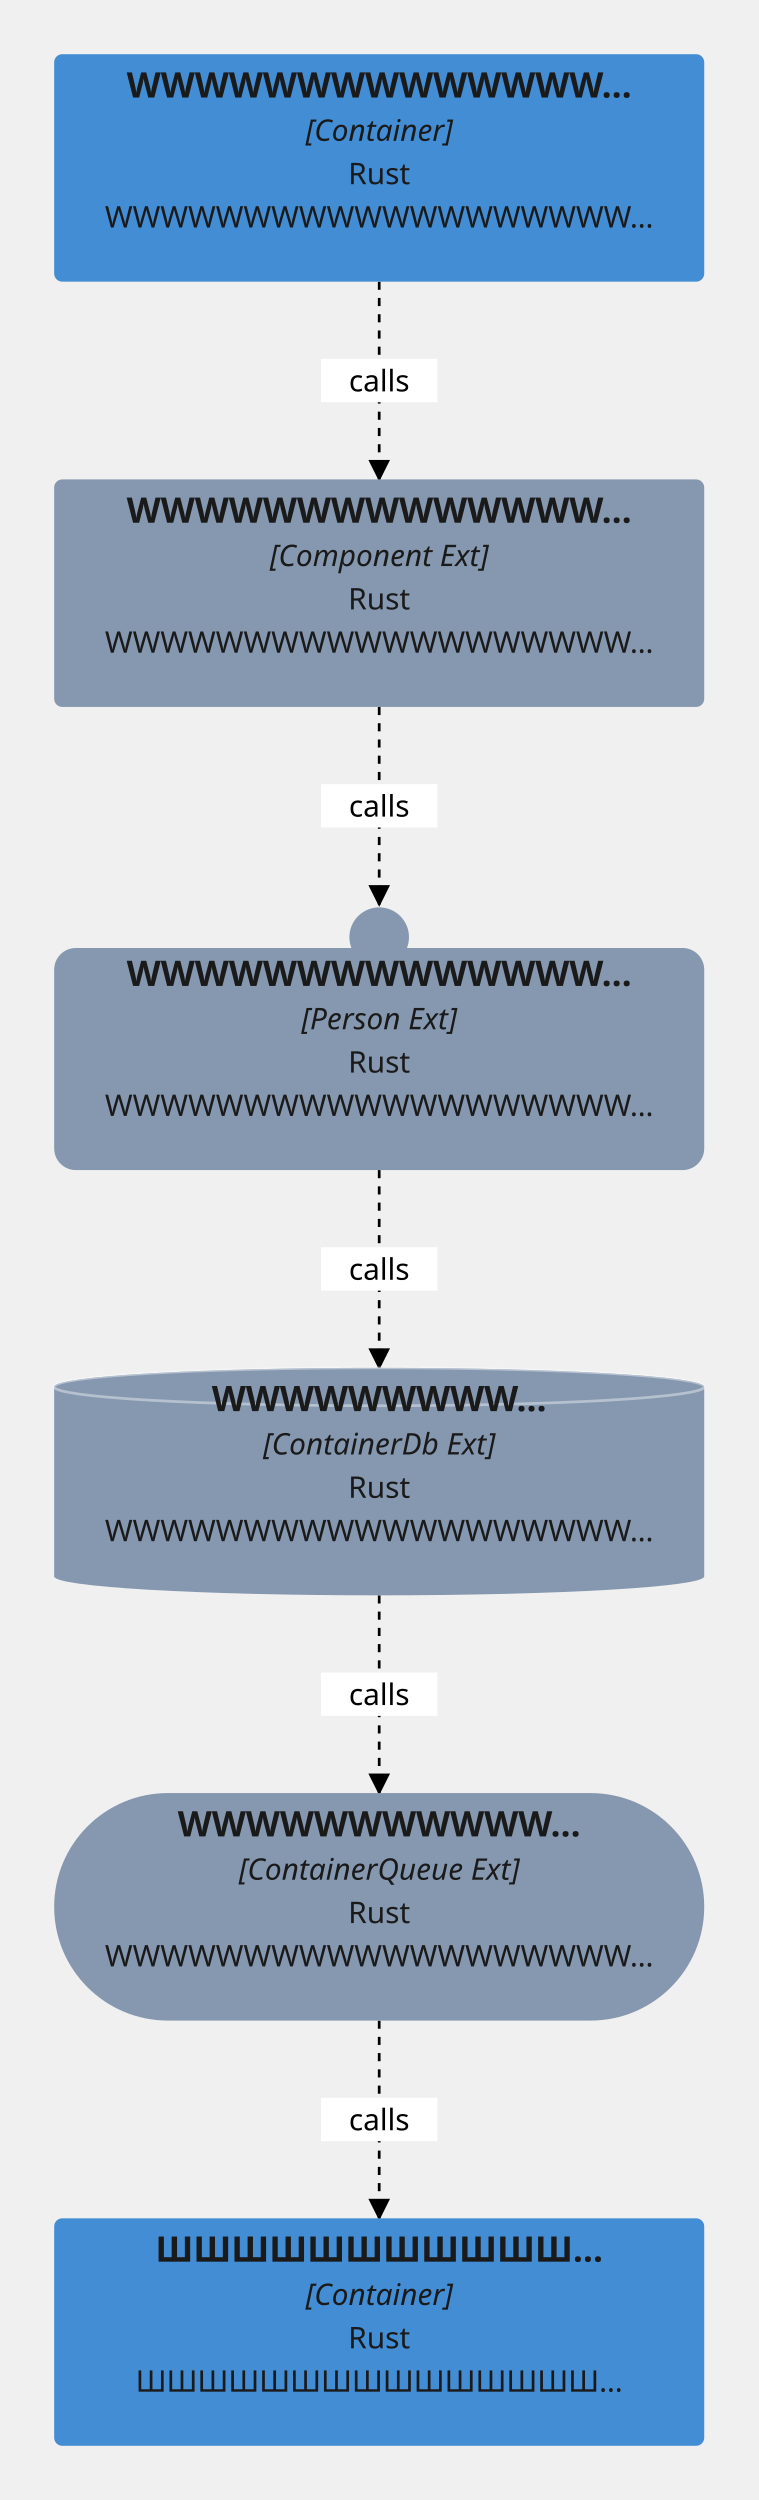
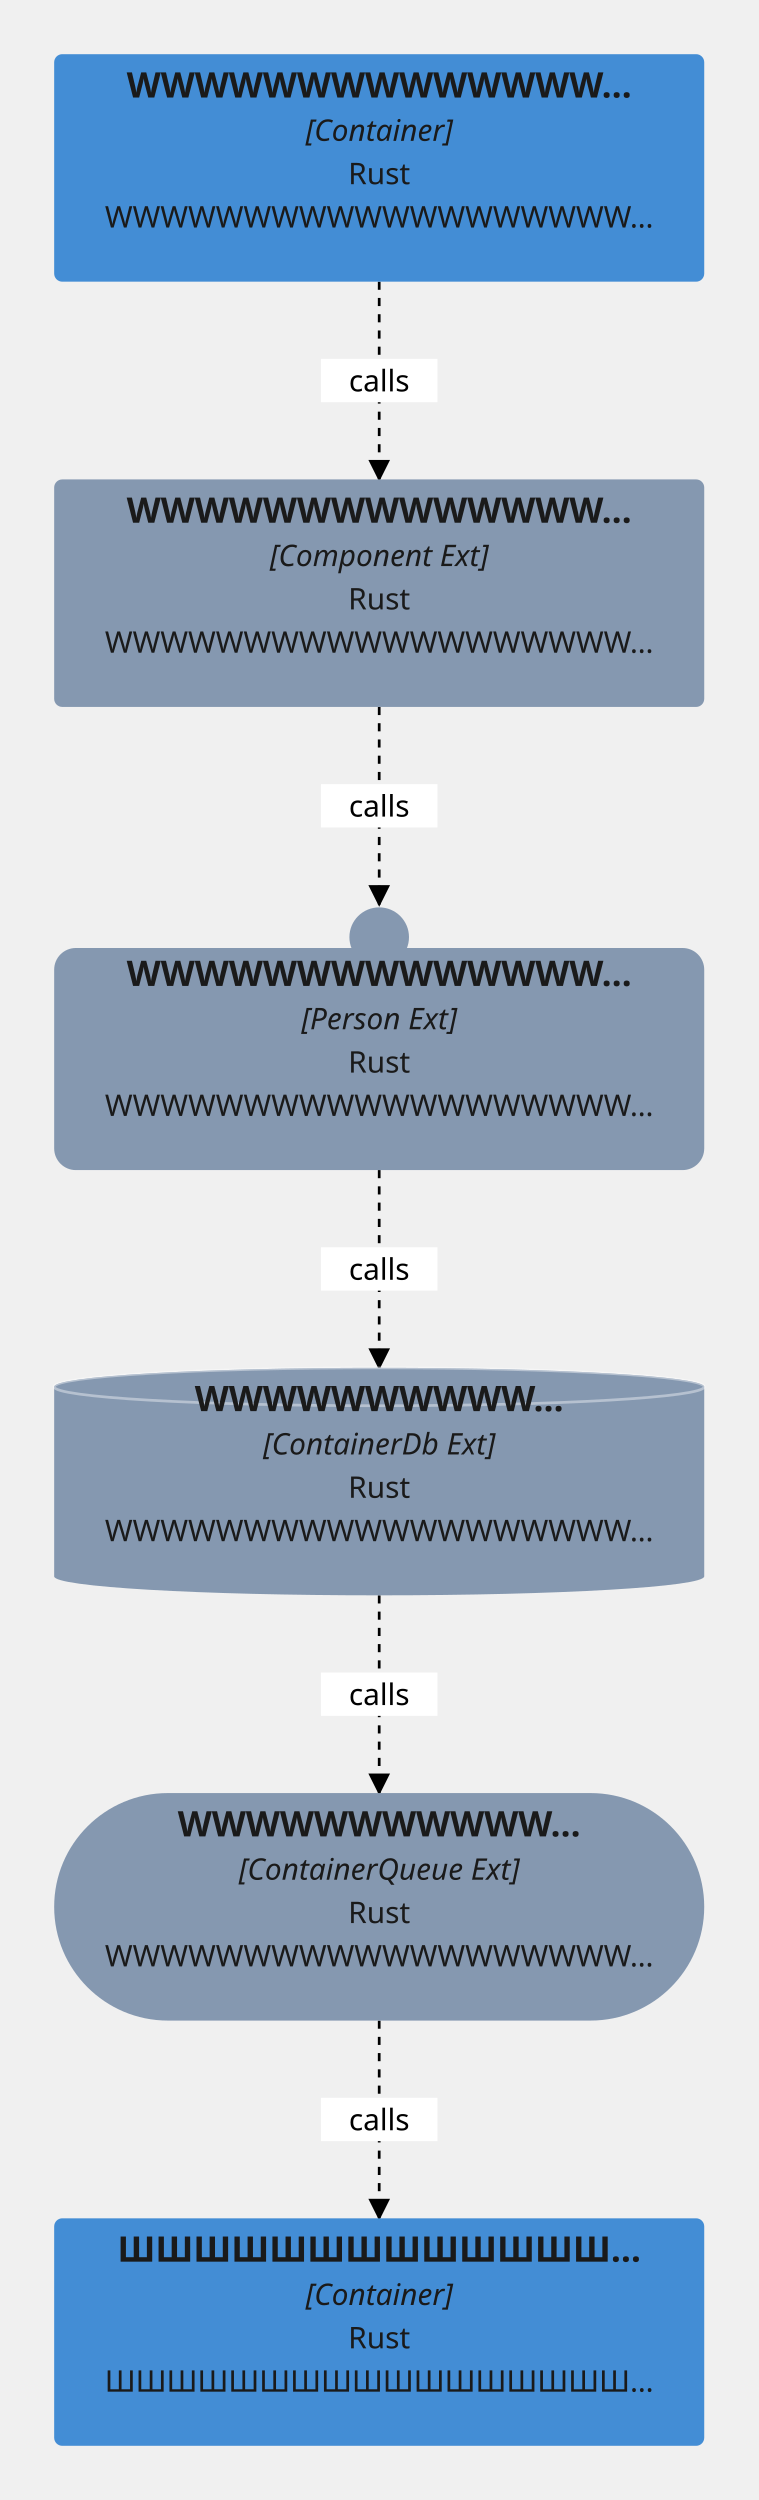
<svg xmlns="http://www.w3.org/2000/svg" viewBox="0 0 280 923" width="280" height="923" style="font-family:sans-serif;font-size:13px">
  <defs>
    <marker id="mmd-c4-arrow" viewBox="0 0 10 10" refX="9" refY="5" markerWidth="8" markerHeight="8" orient="auto-start-reverse">
      <path d="M 0 0 L 10 5 L 0 10 z" fill="currentColor" />
    </marker>
  </defs>
  <path d="M 140.0 104.0 C 140.0 116.5 140.0 116.5 140.0 129.0 C 140.0 140.5 140.0 140.5 140.0 152.0 C 140.0 164.5 140.0 164.5 140.0 177.0" fill="none" stroke="currentColor" stroke-dasharray="3 3" marker-end="url(#mmd-c4-arrow)" />
  <rect x="118.5" y="132.5" width="43.0" height="16" fill="var(--surface, #fff)" />
  <text x="140.0" y="144.5" text-anchor="middle" font-size="11" fill="currentColor">calls</text>
  <path d="M 140.0 261.0 C 140.0 273.5 140.0 273.5 140.0 286.0 C 140.0 297.5 140.0 297.5 140.0 309.0 C 140.0 321.5 140.0 321.5 140.0 334.0" fill="none" stroke="currentColor" stroke-dasharray="3 3" marker-end="url(#mmd-c4-arrow)" />
  <rect x="118.5" y="289.5" width="43.0" height="16" fill="var(--surface, #fff)" />
  <text x="140.0" y="301.5" text-anchor="middle" font-size="11" fill="currentColor">calls</text>
  <path d="M 140.0 432.0 C 140.0 444.5 140.0 444.5 140.0 457.0 C 140.0 468.5 140.0 468.5 140.0 480.0 C 140.0 492.5 140.0 492.5 140.0 505.0" fill="none" stroke="currentColor" stroke-dasharray="3 3" marker-end="url(#mmd-c4-arrow)" />
  <rect x="118.5" y="460.5" width="43.0" height="16" fill="var(--surface, #fff)" />
  <text x="140.0" y="472.5" text-anchor="middle" font-size="11" fill="currentColor">calls</text>
  <path d="M 140.0 589.0 C 140.0 601.5 140.0 601.5 140.0 614.0 C 140.0 625.5 140.0 625.5 140.0 637.0 C 140.0 649.5 140.0 649.5 140.0 662.0" fill="none" stroke="currentColor" stroke-dasharray="3 3" marker-end="url(#mmd-c4-arrow)" />
  <rect x="118.5" y="617.5" width="43.0" height="16" fill="var(--surface, #fff)" />
  <text x="140.0" y="629.5" text-anchor="middle" font-size="11" fill="currentColor">calls</text>
  <path d="M 140.0 746.0 C 140.0 758.5 140.0 758.5 140.0 771.0 C 140.0 782.5 140.0 782.5 140.0 794.0 C 140.0 806.5 140.0 806.5 140.0 819.0" fill="none" stroke="currentColor" stroke-dasharray="3 3" marker-end="url(#mmd-c4-arrow)" />
  <rect x="118.5" y="774.5" width="43.0" height="16" fill="var(--surface, #fff)" />
  <text x="140.0" y="786.5" text-anchor="middle" font-size="11" fill="currentColor">calls</text>
  <rect x="20.0" y="20.0" width="240.0" height="84.0" fill="#438dd5" rx="3" />
  <svg x="34.000" y="21.700" width="212.000" height="18.200" viewBox="34.000 21.700 212.000 18.200" overflow="hidden" style="overflow:hidden;max-width:none;width:212.000px;height:18.200px">
    <text x="140.0" y="36.0" text-anchor="middle" font-size="13" font-weight="700" font-style="normal" fill="var(--mermaid-data-text, #1a1a1a)">WWWWWWWWWWWWWW…</text>
  </svg>
  <svg x="34.000" y="39.900" width="212.000" height="15.400" viewBox="34.000 39.900 212.000 15.400" overflow="hidden" style="overflow:hidden;max-width:none;width:212.000px;height:15.400px">
    <text x="140.0" y="52.0" text-anchor="middle" font-size="11" font-weight="400" font-style="italic" fill="var(--mermaid-data-text, #1a1a1a)">[Container]</text>
  </svg>
  <svg x="34.000" y="55.900" width="212.000" height="15.400" viewBox="34.000 55.900 212.000 15.400" overflow="hidden" style="overflow:hidden;max-width:none;width:212.000px;height:15.400px">
    <text x="140.0" y="68.0" text-anchor="middle" font-size="11" font-weight="400" font-style="normal" fill="var(--mermaid-data-text, #1a1a1a)">Rust</text>
  </svg>
  <svg x="34.000" y="71.900" width="212.000" height="15.400" viewBox="34.000 71.900 212.000 15.400" overflow="hidden" style="overflow:hidden;max-width:none;width:212.000px;height:15.400px">
    <text x="140.0" y="84.0" text-anchor="middle" font-size="11" font-weight="400" font-style="normal" fill="var(--mermaid-data-text, #1a1a1a)">WWWWWWWWWWWWWWWWWWW…</text>
  </svg>
  <rect x="20.0" y="177.0" width="240.0" height="84.0" fill="#8598b0" rx="3" />
  <svg x="34.000" y="178.700" width="212.000" height="18.200" viewBox="34.000 178.700 212.000 18.200" overflow="hidden" style="overflow:hidden;max-width:none;width:212.000px;height:18.200px">
    <text x="140.0" y="193.0" text-anchor="middle" font-size="13" font-weight="700" font-style="normal" fill="var(--mermaid-data-text, #1a1a1a)">WWWWWWWWWWWWWW…</text>
  </svg>
  <svg x="34.000" y="196.900" width="212.000" height="15.400" viewBox="34.000 196.900 212.000 15.400" overflow="hidden" style="overflow:hidden;max-width:none;width:212.000px;height:15.400px">
    <text x="140.0" y="209.0" text-anchor="middle" font-size="11" font-weight="400" font-style="italic" fill="var(--mermaid-data-text, #1a1a1a)">[Component Ext]</text>
  </svg>
  <svg x="34.000" y="212.900" width="212.000" height="15.400" viewBox="34.000 212.900 212.000 15.400" overflow="hidden" style="overflow:hidden;max-width:none;width:212.000px;height:15.400px">
    <text x="140.0" y="225.0" text-anchor="middle" font-size="11" font-weight="400" font-style="normal" fill="var(--mermaid-data-text, #1a1a1a)">Rust</text>
  </svg>
  <svg x="34.000" y="228.900" width="212.000" height="15.400" viewBox="34.000 228.900 212.000 15.400" overflow="hidden" style="overflow:hidden;max-width:none;width:212.000px;height:15.400px">
    <text x="140.0" y="241.0" text-anchor="middle" font-size="11" font-weight="400" font-style="normal" fill="var(--mermaid-data-text, #1a1a1a)">WWWWWWWWWWWWWWWWWWW…</text>
  </svg>
  <circle cx="140.0" cy="346.0" r="11" fill="#8598b0" />
  <rect x="20.0" y="350.0" width="240.0" height="82.0" fill="#8598b0" rx="8" />
  <svg x="34.000" y="350.000" width="212.000" height="17.900" viewBox="34.000 350.000 212.000 17.900" overflow="hidden" style="overflow:hidden;max-width:none;width:212.000px;height:17.900px">
    <text x="140.0" y="364.0" text-anchor="middle" font-size="13" font-weight="700" font-style="normal" fill="var(--mermaid-data-text, #1a1a1a)">WWWWWWWWWWWWWW…</text>
  </svg>
  <svg x="34.000" y="367.900" width="212.000" height="15.400" viewBox="34.000 367.900 212.000 15.400" overflow="hidden" style="overflow:hidden;max-width:none;width:212.000px;height:15.400px">
    <text x="140.0" y="380.0" text-anchor="middle" font-size="11" font-weight="400" font-style="italic" fill="var(--mermaid-data-text, #1a1a1a)">[Person Ext]</text>
  </svg>
  <svg x="34.000" y="383.900" width="212.000" height="15.400" viewBox="34.000 383.900 212.000 15.400" overflow="hidden" style="overflow:hidden;max-width:none;width:212.000px;height:15.400px">
    <text x="140.0" y="396.0" text-anchor="middle" font-size="11" font-weight="400" font-style="normal" fill="var(--mermaid-data-text, #1a1a1a)">Rust</text>
  </svg>
  <svg x="34.000" y="399.900" width="212.000" height="15.400" viewBox="34.000 399.900 212.000 15.400" overflow="hidden" style="overflow:hidden;max-width:none;width:212.000px;height:15.400px">
    <text x="140.0" y="412.0" text-anchor="middle" font-size="11" font-weight="400" font-style="normal" fill="var(--mermaid-data-text, #1a1a1a)">WWWWWWWWWWWWWWWWWWW…</text>
  </svg>
  <path d="M 20.0 512.0 L 20.0 582.0 A 120.0 7 0 0 0 260.0 582.0 L 260.0 512.0 A 120.0 7 0 0 0 20.0 512.0 Z" fill="#8598b0" />
  <ellipse cx="140.0" cy="512.0" rx="120.0" ry="7" fill="#8598b0" stroke="#fff" stroke-opacity="0.4" />
  <svg x="65.610" y="506.700" width="148.780" height="18.200" viewBox="65.610 506.700 148.780 18.200" overflow="hidden" style="overflow:hidden;max-width:none;width:148.780px;height:18.200px">
-     <text x="140.0" y="521.0" text-anchor="middle" font-size="13" font-weight="700" font-style="normal" fill="var(--mermaid-data-text, #1a1a1a)">WWWWWWWWW…</text>
+     <text x="140.0" y="521.0" text-anchor="middle" font-size="13" font-weight="700" font-style="normal" fill="var(--mermaid-data-text, #1a1a1a)">WWWWWWWWWW…</text>
  </svg>
  <svg x="34.000" y="524.900" width="212.000" height="15.400" viewBox="34.000 524.900 212.000 15.400" overflow="hidden" style="overflow:hidden;max-width:none;width:212.000px;height:15.400px">
    <text x="140.0" y="537.0" text-anchor="middle" font-size="11" font-weight="400" font-style="italic" fill="var(--mermaid-data-text, #1a1a1a)">[ContainerDb Ext]</text>
  </svg>
  <svg x="34.000" y="540.900" width="212.000" height="15.400" viewBox="34.000 540.900 212.000 15.400" overflow="hidden" style="overflow:hidden;max-width:none;width:212.000px;height:15.400px">
    <text x="140.0" y="553.0" text-anchor="middle" font-size="11" font-weight="400" font-style="normal" fill="var(--mermaid-data-text, #1a1a1a)">Rust</text>
  </svg>
  <svg x="34.000" y="556.900" width="212.000" height="15.400" viewBox="34.000 556.900 212.000 15.400" overflow="hidden" style="overflow:hidden;max-width:none;width:212.000px;height:15.400px">
    <text x="140.0" y="569.0" text-anchor="middle" font-size="11" font-weight="400" font-style="normal" fill="var(--mermaid-data-text, #1a1a1a)">WWWWWWWWWWWWWWWWWWW…</text>
  </svg>
  <rect x="20.0" y="662.0" width="240.0" height="84.0" fill="#8598b0" rx="42.0" />
  <svg x="54.172" y="663.700" width="171.657" height="18.200" viewBox="54.172 663.700 171.657 18.200" overflow="hidden" style="overflow:hidden;max-width:none;width:171.657px;height:18.200px">
    <text x="140.0" y="678.0" text-anchor="middle" font-size="13" font-weight="700" font-style="normal" fill="var(--mermaid-data-text, #1a1a1a)">WWWWWWWWWWW…</text>
  </svg>
  <svg x="34.000" y="681.900" width="212.000" height="15.400" viewBox="34.000 681.900 212.000 15.400" overflow="hidden" style="overflow:hidden;max-width:none;width:212.000px;height:15.400px">
    <text x="140.0" y="694.0" text-anchor="middle" font-size="11" font-weight="400" font-style="italic" fill="var(--mermaid-data-text, #1a1a1a)">[ContainerQueue Ext]</text>
  </svg>
  <svg x="34.000" y="697.900" width="212.000" height="15.400" viewBox="34.000 697.900 212.000 15.400" overflow="hidden" style="overflow:hidden;max-width:none;width:212.000px;height:15.400px">
    <text x="140.0" y="710.0" text-anchor="middle" font-size="11" font-weight="400" font-style="normal" fill="var(--mermaid-data-text, #1a1a1a)">Rust</text>
  </svg>
  <svg x="34.000" y="713.900" width="212.000" height="15.400" viewBox="34.000 713.900 212.000 15.400" overflow="hidden" style="overflow:hidden;max-width:none;width:212.000px;height:15.400px">
    <text x="140.0" y="726.0" text-anchor="middle" font-size="11" font-weight="400" font-style="normal" fill="var(--mermaid-data-text, #1a1a1a)">WWWWWWWWWWWWWWWWWWW…</text>
  </svg>
  <rect x="20.0" y="819.0" width="240.0" height="84.0" fill="#438dd5" rx="3" />
  <svg x="34.000" y="820.700" width="212.000" height="18.200" viewBox="34.000 820.700 212.000 18.200" overflow="hidden" style="overflow:hidden;max-width:none;width:212.000px;height:18.200px">
-     <text x="140.0" y="835.0" text-anchor="middle" font-size="13" font-weight="700" font-style="normal" fill="var(--mermaid-data-text, #1a1a1a)">ШШШШШШШШШШШ…</text>
+     <text x="140.0" y="835.0" text-anchor="middle" font-size="13" font-weight="700" font-style="normal" fill="var(--mermaid-data-text, #1a1a1a)">ШШШШШШШШШШШШШ…</text>
  </svg>
  <svg x="34.000" y="838.900" width="212.000" height="15.400" viewBox="34.000 838.900 212.000 15.400" overflow="hidden" style="overflow:hidden;max-width:none;width:212.000px;height:15.400px">
    <text x="140.0" y="851.0" text-anchor="middle" font-size="11" font-weight="400" font-style="italic" fill="var(--mermaid-data-text, #1a1a1a)">[Container]</text>
  </svg>
  <svg x="34.000" y="854.900" width="212.000" height="15.400" viewBox="34.000 854.900 212.000 15.400" overflow="hidden" style="overflow:hidden;max-width:none;width:212.000px;height:15.400px">
    <text x="140.0" y="867.0" text-anchor="middle" font-size="11" font-weight="400" font-style="normal" fill="var(--mermaid-data-text, #1a1a1a)">Rust</text>
  </svg>
  <svg x="34.000" y="870.900" width="212.000" height="15.400" viewBox="34.000 870.900 212.000 15.400" overflow="hidden" style="overflow:hidden;max-width:none;width:212.000px;height:15.400px">
-     <text x="140.0" y="883.0" text-anchor="middle" font-size="11" font-weight="400" font-style="normal" fill="var(--mermaid-data-text, #1a1a1a)">ШШШШШШШШШШШШШШШ…</text>
+     <text x="140.0" y="883.0" text-anchor="middle" font-size="11" font-weight="400" font-style="normal" fill="var(--mermaid-data-text, #1a1a1a)">ШШШШШШШШШШШШШШШШШ…</text>
  </svg>
</svg>
